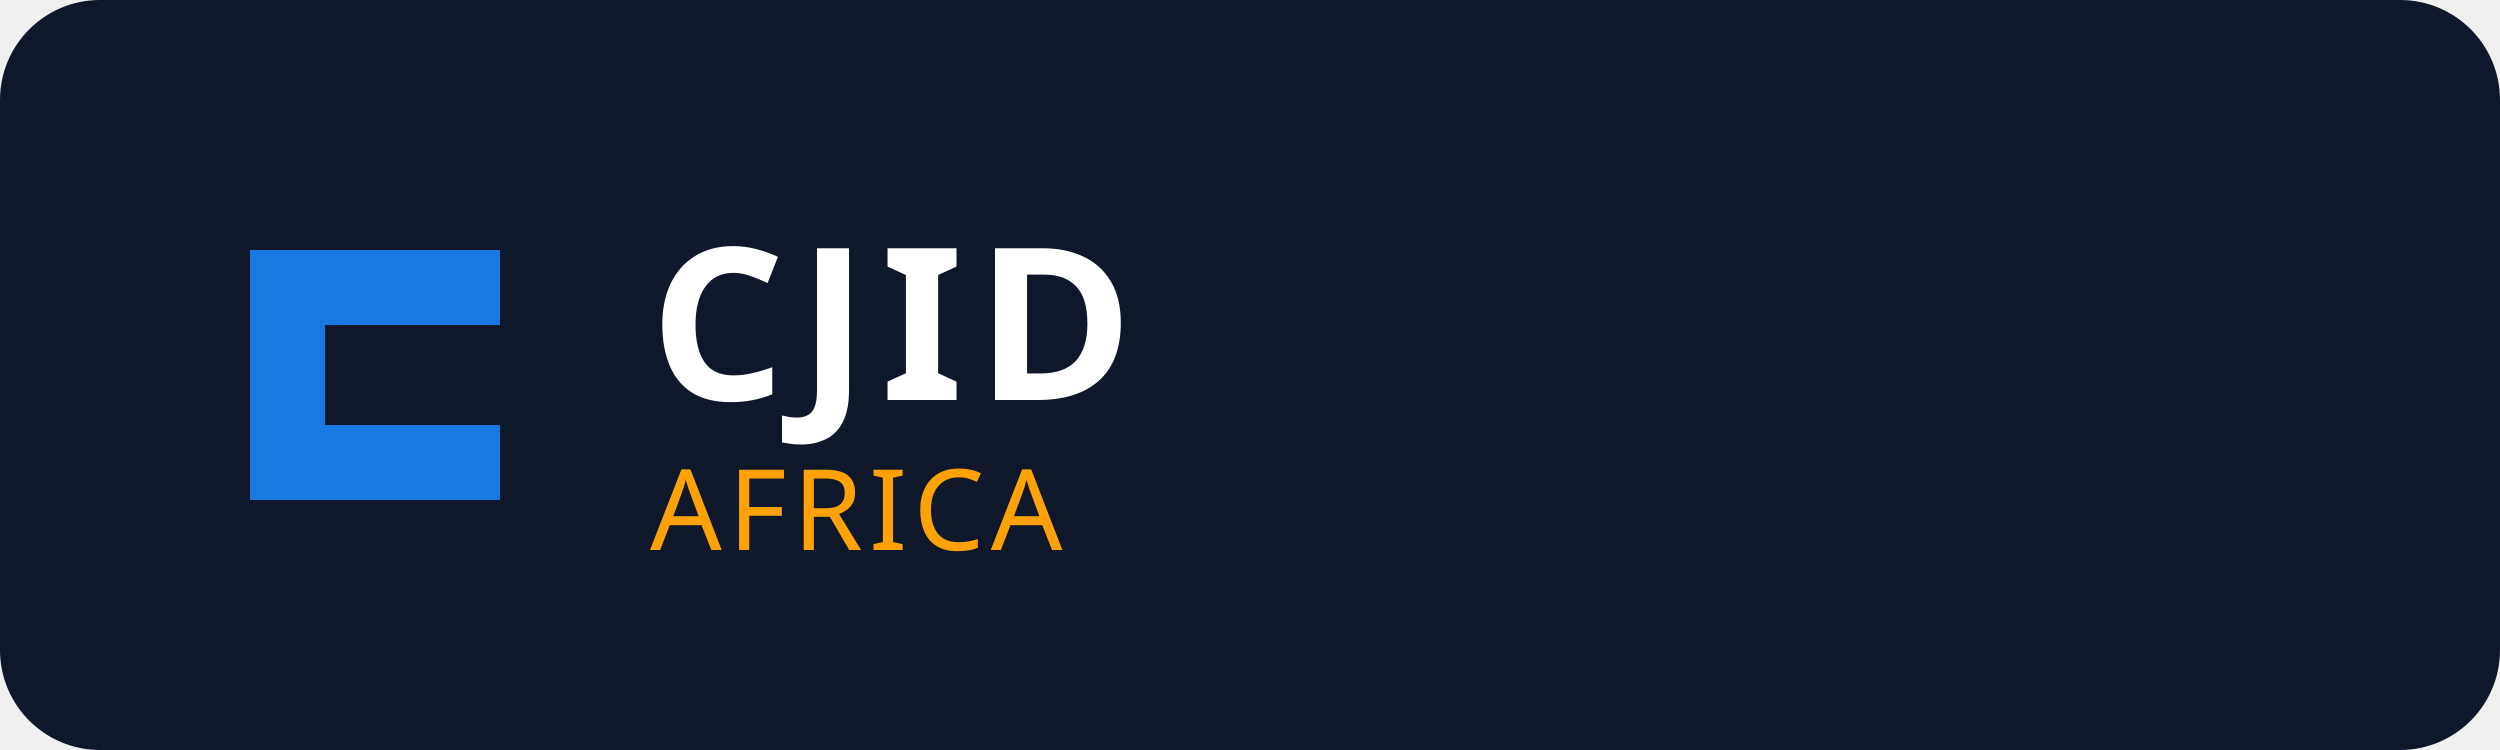
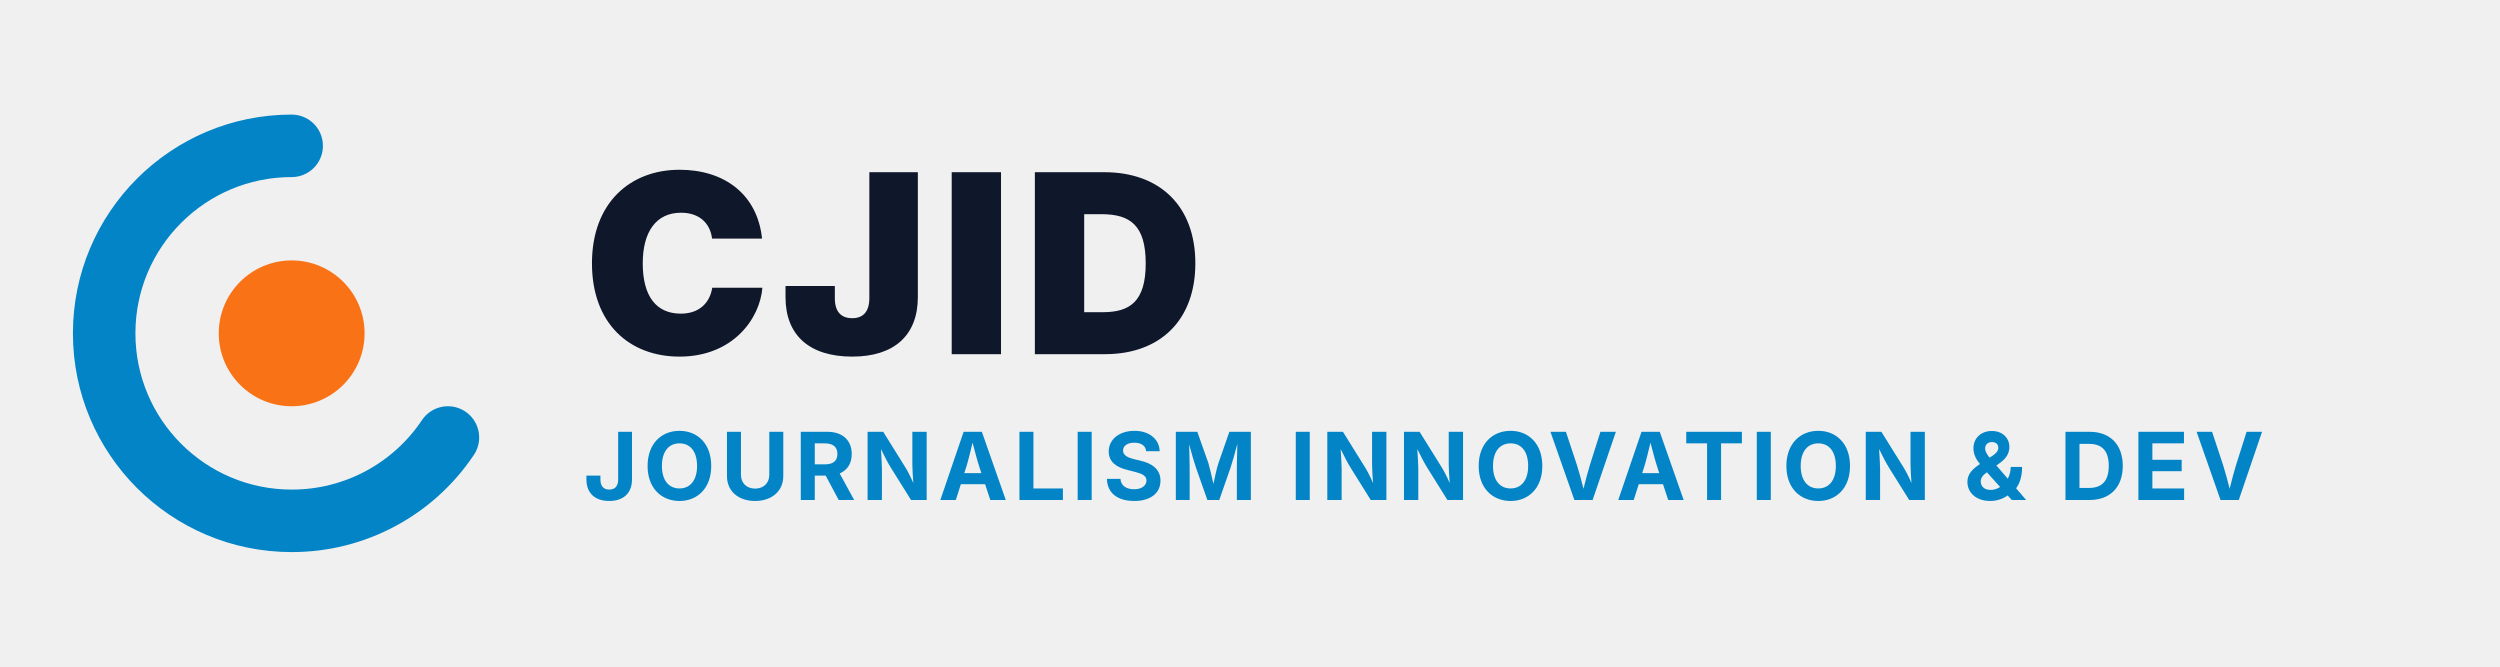
- <svg xmlns="http://www.w3.org/2000/svg" viewBox="0 0 200 60" fill="none">
-   <rect width="200" height="60" rx="8" fill="#0F172A" />
-   <path d="M20 20H40V26H26V34H40V40H20V20Z" fill="#1979E1" />
-   <text x="52" y="32" font-family="'Work Sans', sans-serif" font-weight="800" font-size="17" fill="#FFFFFF" letter-spacing="1">CJID</text>
-   <text x="52" y="44" font-family="'Work Sans', sans-serif" font-weight="500" font-size="9" fill="#FEA105" letter-spacing="0.5">AFRICA</text>
+ <svg xmlns="http://www.w3.org/2000/svg" viewBox="0 0 240 64" fill="none">
+   <g transform="translate(6, 10)">
+     <path d="M22 4A18 18 0 0 0 4 22A18 18 0 0 0 22 40A18 18 0 0 0 37 32" stroke="#0284C7" stroke-width="6" stroke-linecap="round" />
+     <circle cx="22" cy="22" r="7" fill="#F97316" />
+   </g>
+   <text x="56" y="34" font-family="system-ui, -apple-system, sans-serif" font-weight="900" font-size="24" fill="#0F172A" letter-spacing="1">CJID</text>
+   <text x="56" y="48" font-family="system-ui, -apple-system, sans-serif" font-weight="700" font-size="9" fill="#0284C7" letter-spacing="0.5">JOURNALISM INNOVATION &amp; DEV</text>
</svg>
